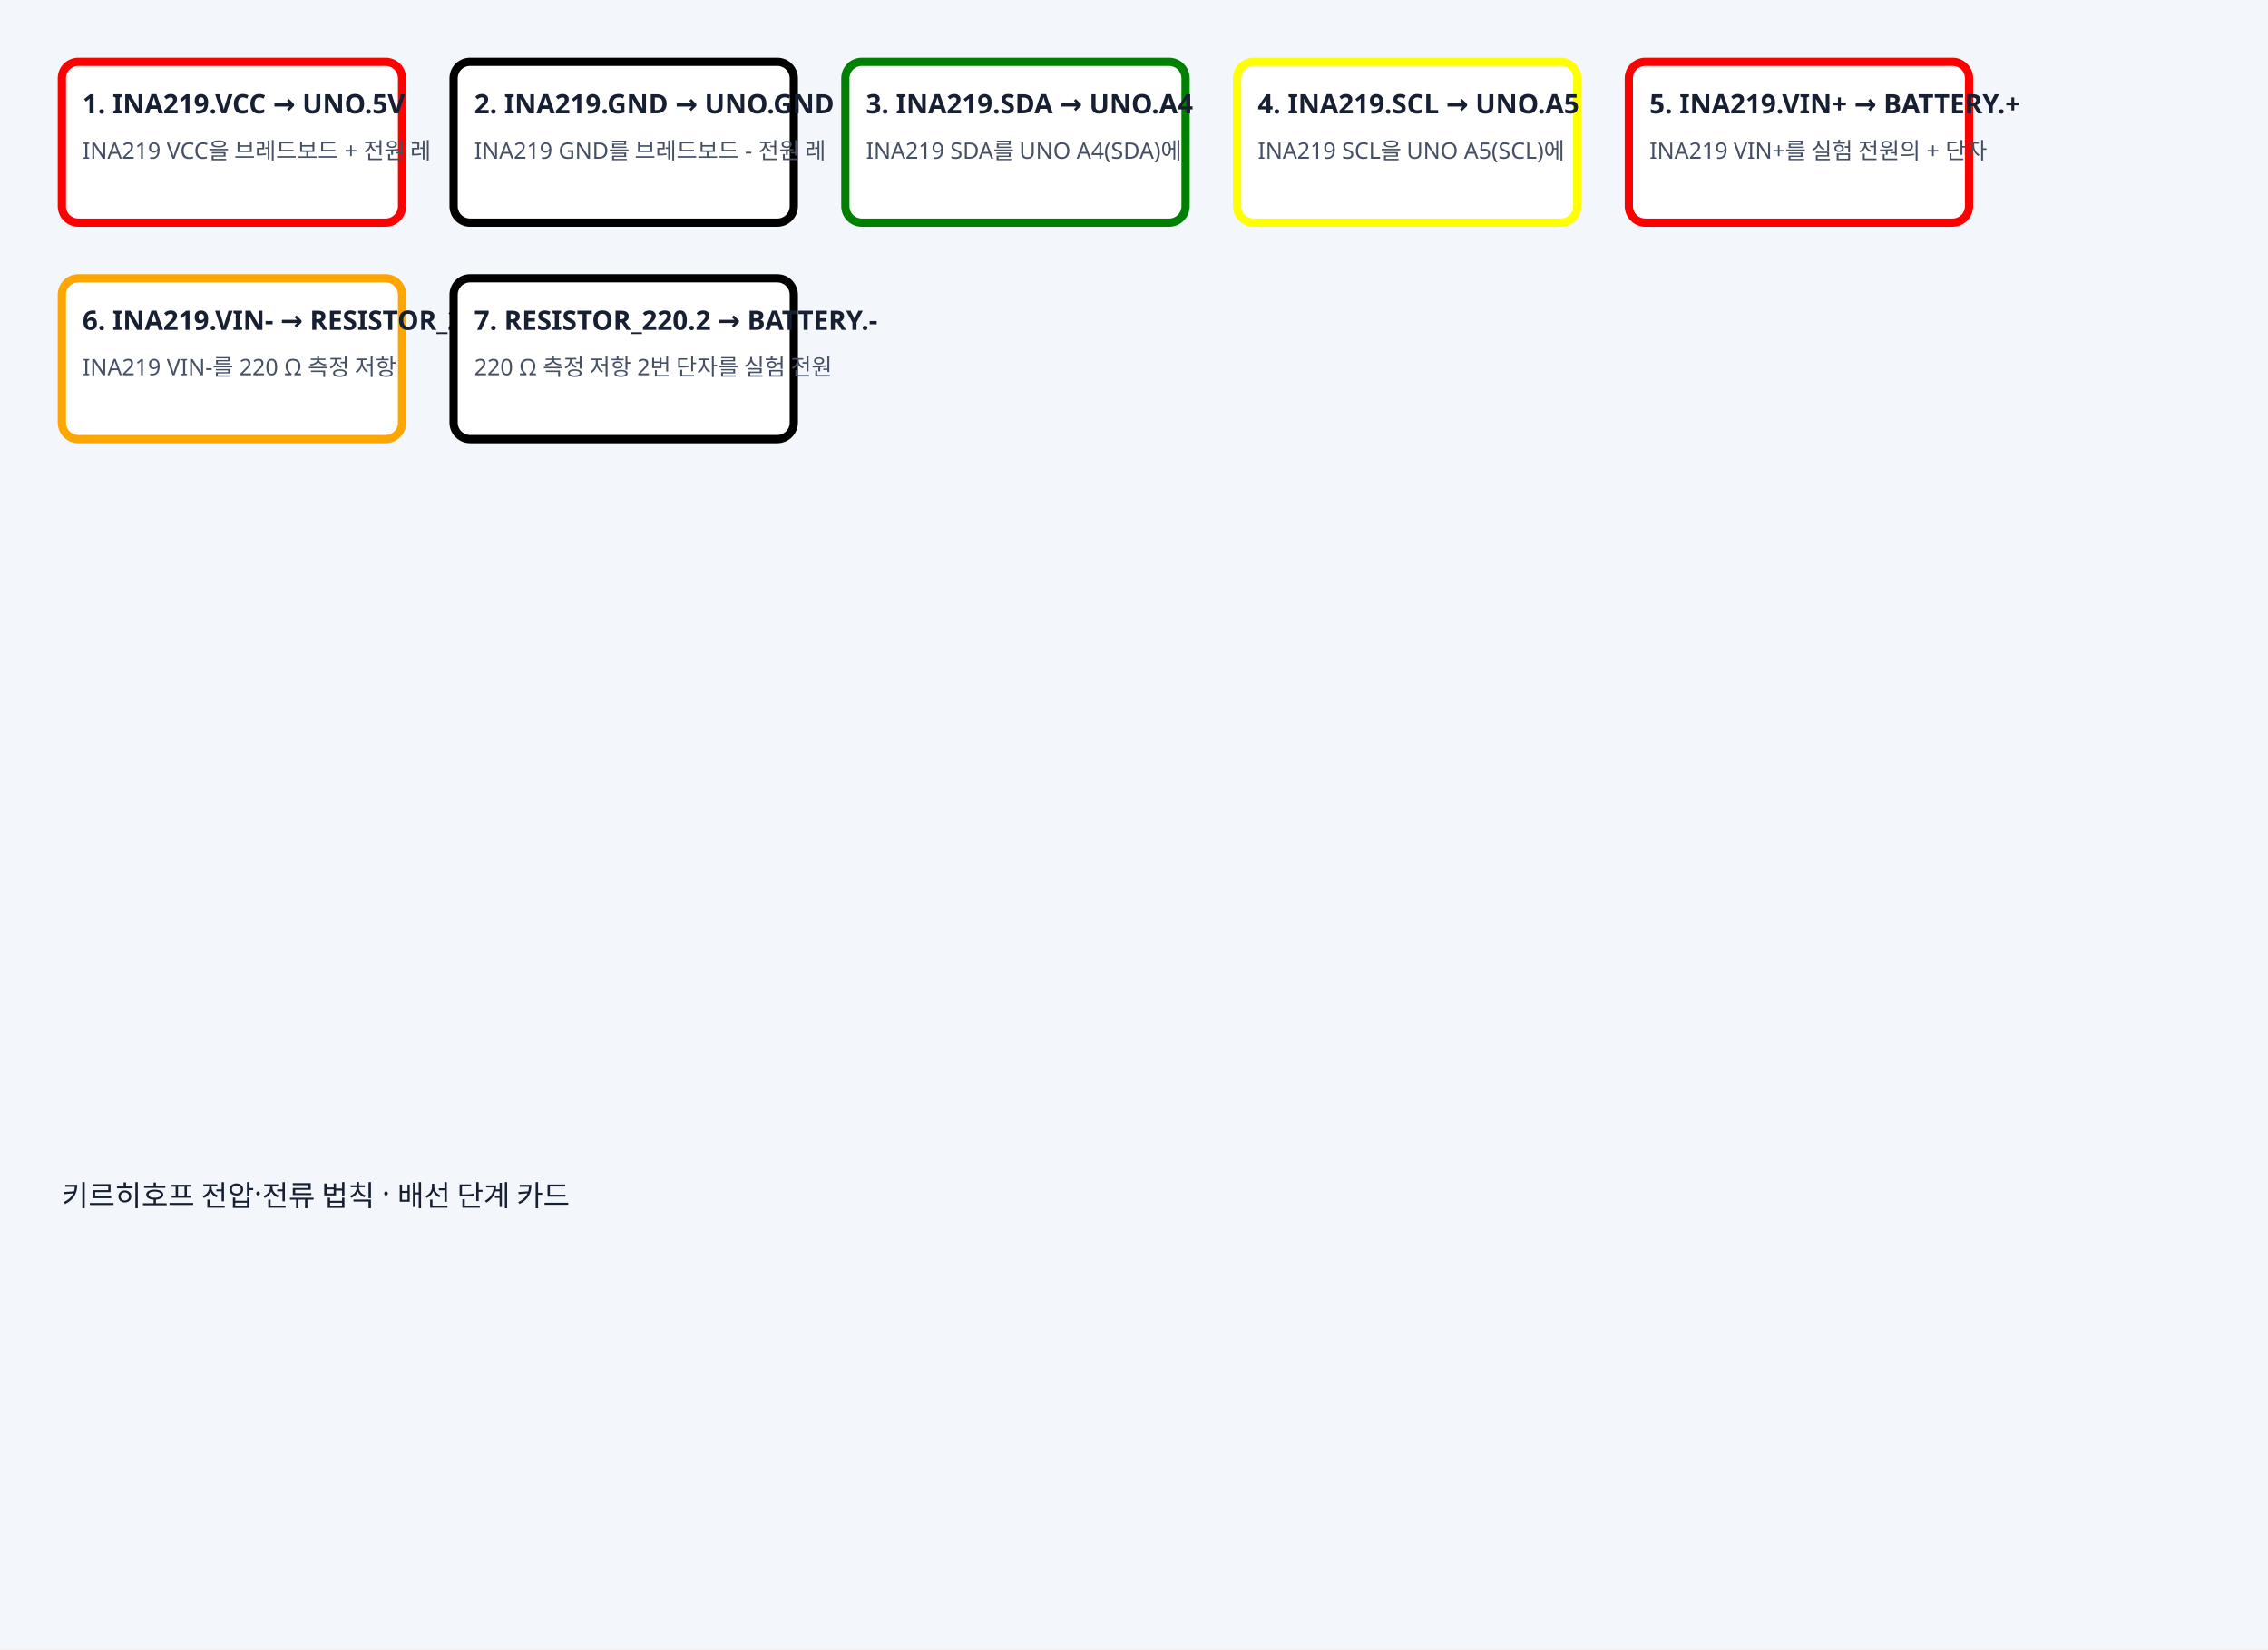
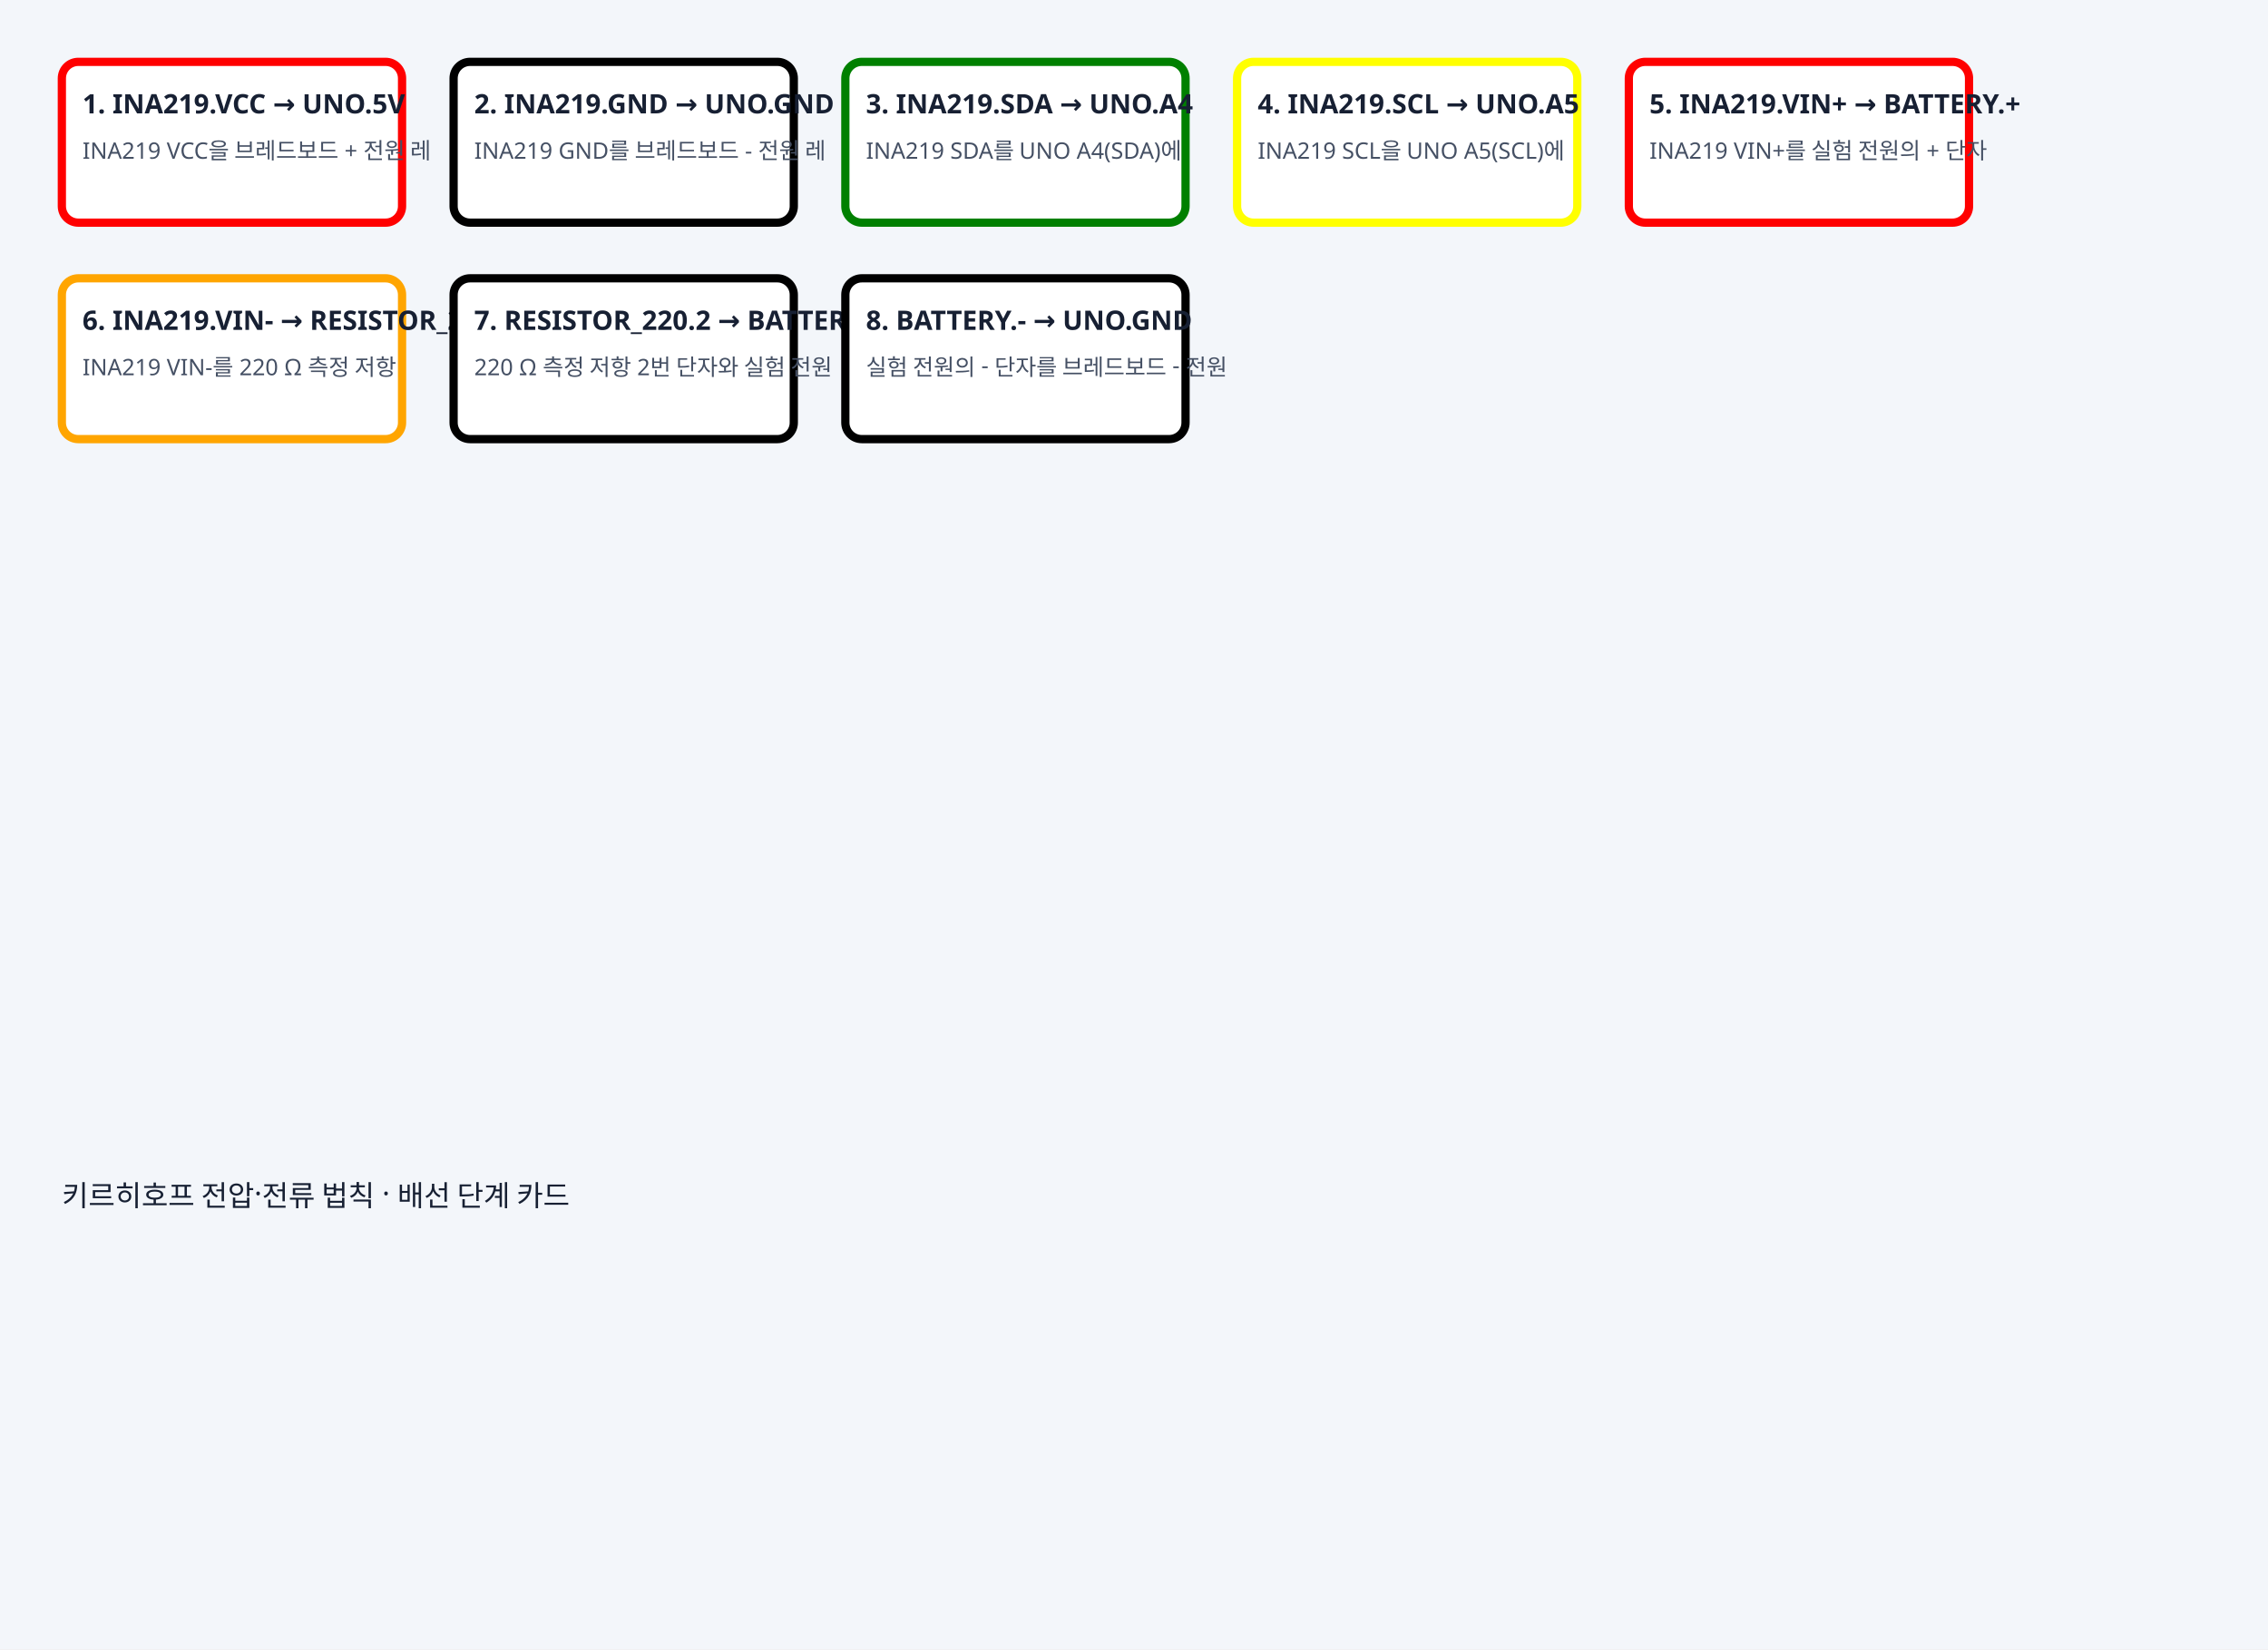
<svg xmlns="http://www.w3.org/2000/svg" width="1100" height="800" viewBox="0 0 1100 800">
  <rect width="100%" height="100%" fill="#f3f6fa" />
  <text x="30" y="585" font-family="sans-serif" font-size="14" fill="#172033">키르히호프 전압·전류 법칙 · 배선 단계 카드</text>
  <g>
    <rect x="30" y="30" width="165" height="78" rx="8" fill="#ffffff" stroke="red" stroke-width="4" />
    <text x="40" y="55" font-family="sans-serif" font-size="13" font-weight="700" fill="#172033">1. INA219.VCC → UNO.5V</text>
    <text x="40" y="77" font-family="sans-serif" font-size="11" fill="#455064">INA219 VCC을 브레드보드 + 전원 레</text>
  </g>
  <g>
    <rect x="220" y="30" width="165" height="78" rx="8" fill="#ffffff" stroke="black" stroke-width="4" />
    <text x="230" y="55" font-family="sans-serif" font-size="13" font-weight="700" fill="#172033">2. INA219.GND → UNO.GND</text>
    <text x="230" y="77" font-family="sans-serif" font-size="11" fill="#455064">INA219 GND를 브레드보드 - 전원 레</text>
  </g>
  <g>
    <rect x="410" y="30" width="165" height="78" rx="8" fill="#ffffff" stroke="green" stroke-width="4" />
    <text x="420" y="55" font-family="sans-serif" font-size="13" font-weight="700" fill="#172033">3. INA219.SDA → UNO.A4</text>
    <text x="420" y="77" font-family="sans-serif" font-size="11" fill="#455064">INA219 SDA를 UNO A4(SDA)에</text>
  </g>
  <g>
    <rect x="600" y="30" width="165" height="78" rx="8" fill="#ffffff" stroke="yellow" stroke-width="4" />
    <text x="610" y="55" font-family="sans-serif" font-size="13" font-weight="700" fill="#172033">4. INA219.SCL → UNO.A5</text>
    <text x="610" y="77" font-family="sans-serif" font-size="11" fill="#455064">INA219 SCL을 UNO A5(SCL)에</text>
  </g>
  <g>
    <rect x="790" y="30" width="165" height="78" rx="8" fill="#ffffff" stroke="red" stroke-width="4" />
    <text x="800" y="55" font-family="sans-serif" font-size="13" font-weight="700" fill="#172033">5. INA219.VIN+ → BATTERY.+</text>
    <text x="800" y="77" font-family="sans-serif" font-size="11" fill="#455064">INA219 VIN+를 실험 전원의 + 단자</text>
  </g>
  <g>
    <rect x="30" y="135" width="165" height="78" rx="8" fill="#ffffff" stroke="orange" stroke-width="4" />
    <text x="40" y="160" font-family="sans-serif" font-size="13" font-weight="700" fill="#172033">6. INA219.VIN- → RESISTOR_220.1</text>
    <text x="40" y="182" font-family="sans-serif" font-size="11" fill="#455064">INA219 VIN-를 220 Ω 측정 저항</text>
  </g>
  <g>
    <rect x="220" y="135" width="165" height="78" rx="8" fill="#ffffff" stroke="black" stroke-width="4" />
    <text x="230" y="160" font-family="sans-serif" font-size="13" font-weight="700" fill="#172033">7. RESISTOR_220.2 → BATTERY.-</text>
-     <text x="230" y="182" font-family="sans-serif" font-size="11" fill="#455064">220 Ω 측정 저항 2번 단자를 실험 전원</text>
+     <text x="230" y="182" font-family="sans-serif" font-size="11" fill="#455064">220 Ω 측정 저항 2번 단자와 실험 전원</text>
+   </g>
+   <g>
+     <rect x="410" y="135" width="165" height="78" rx="8" fill="#ffffff" stroke="black" stroke-width="4" />
+     <text x="420" y="160" font-family="sans-serif" font-size="13" font-weight="700" fill="#172033">8. BATTERY.- → UNO.GND</text>
+     <text x="420" y="182" font-family="sans-serif" font-size="11" fill="#455064">실험 전원의 - 단자를 브레드보드 - 전원 </text>
  </g>
</svg>
